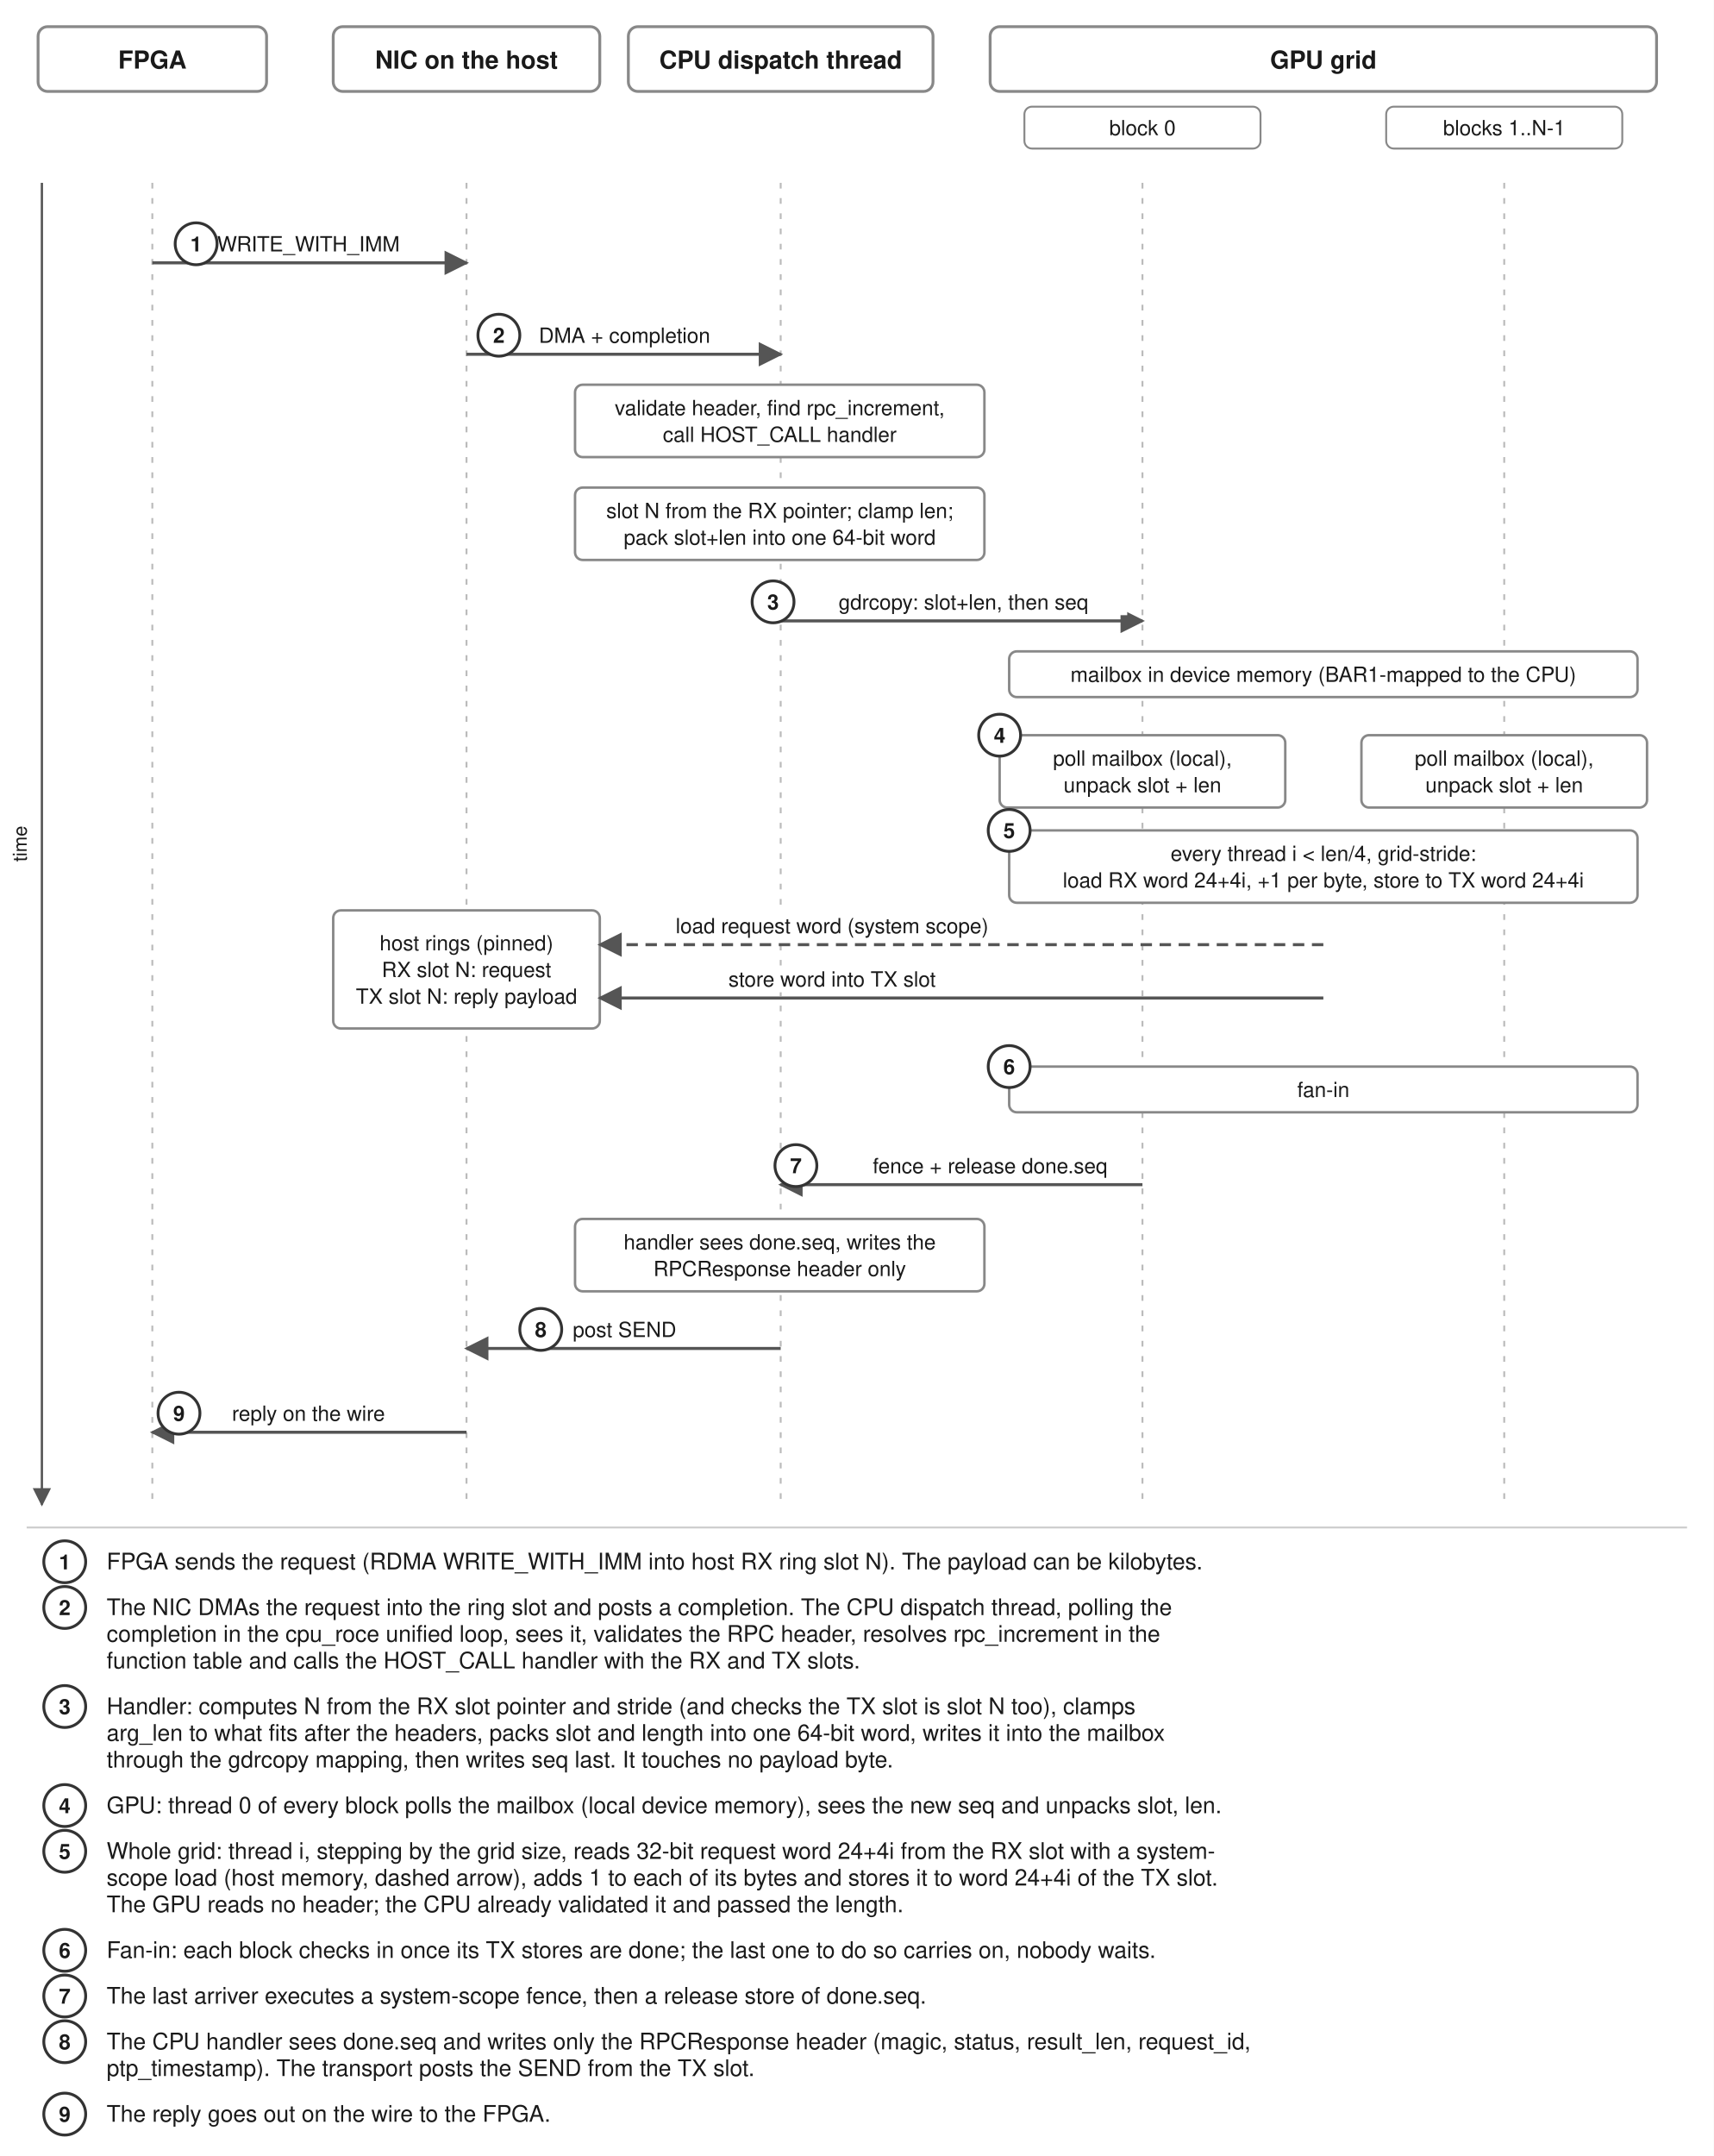
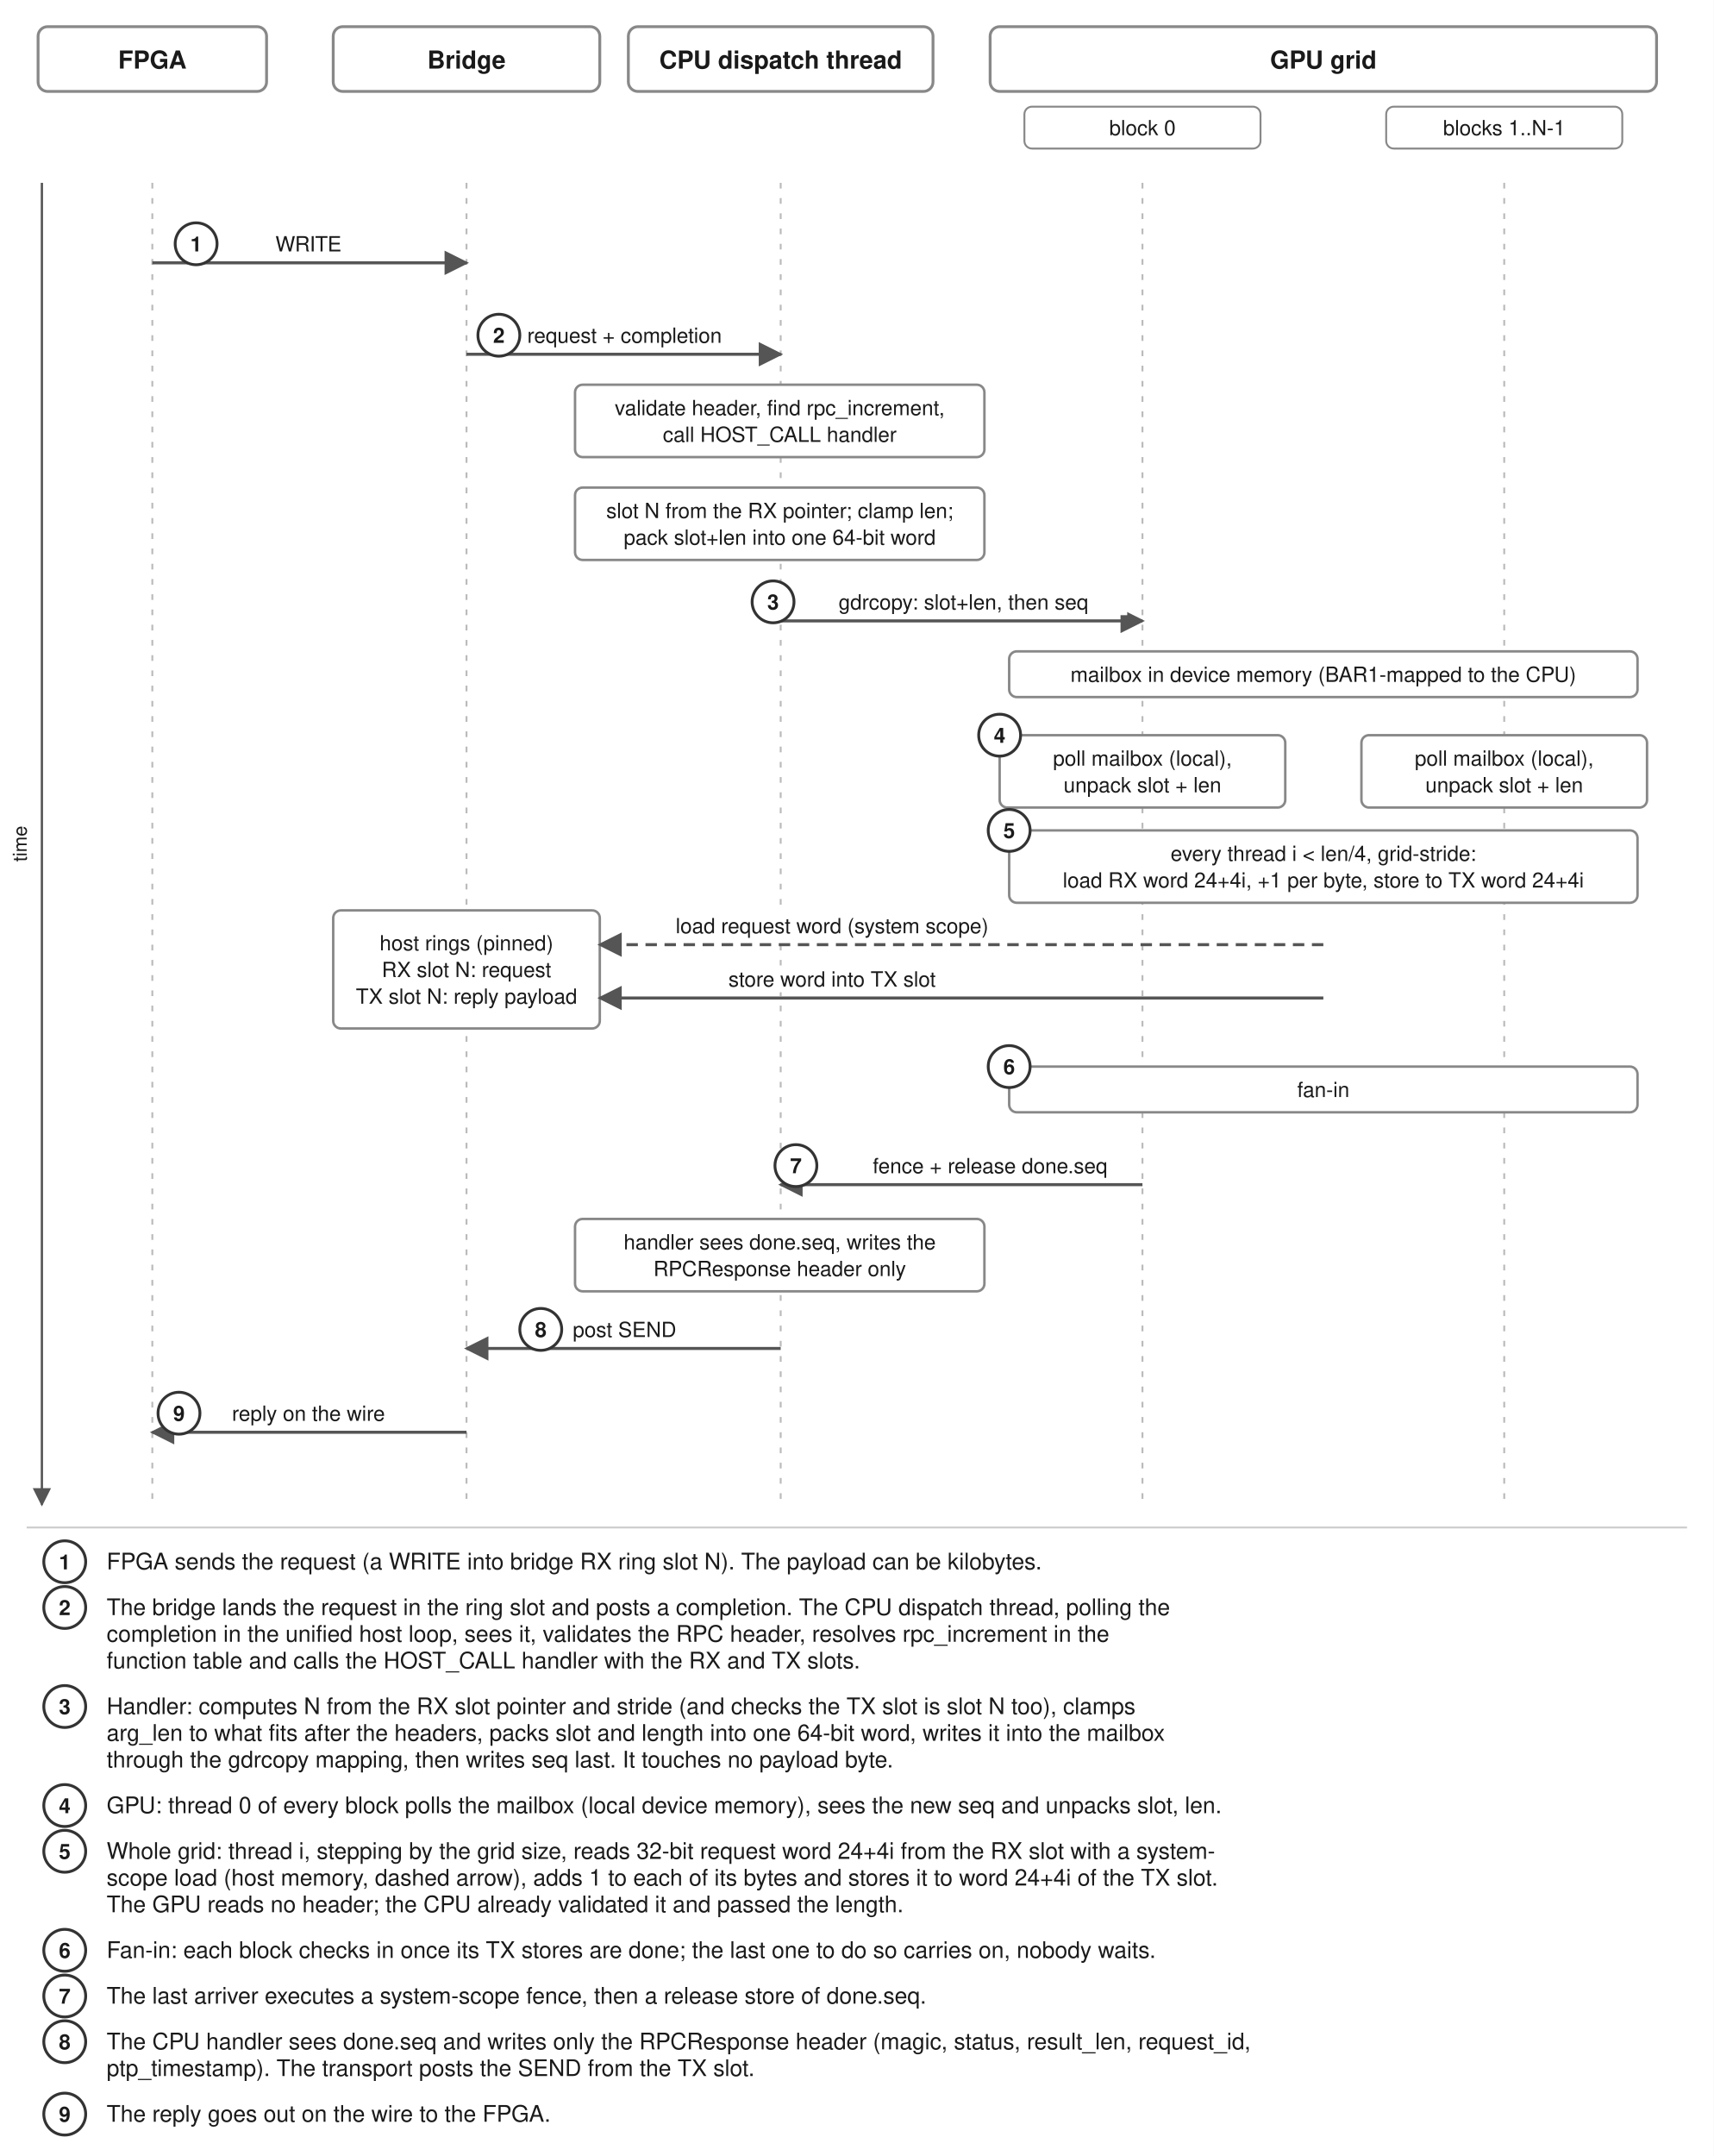
<svg xmlns="http://www.w3.org/2000/svg" viewBox="0 0 900 1132" width="900" height="1132" font-family="-apple-system, Segoe UI, Helvetica, Arial, sans-serif" role="img" aria-label="gpu_grid_dispatch: ring requests, the grid reads the slot in place">
  <defs>
    <marker id="ah" viewBox="0 0 10 10" refX="9" refY="5" markerWidth="8" markerHeight="8" orient="auto">
      <path d="M0,0 L10,5 L0,10 z" fill="#555" />
    </marker>
  </defs>
  <rect width="900" height="1132" fill="#fff" />
  <line x1="80" y1="96" x2="80" y2="790" stroke="#bbb" stroke-width="1" stroke-dasharray="3 5" />
  <line x1="245" y1="96" x2="245" y2="790" stroke="#bbb" stroke-width="1" stroke-dasharray="3 5" />
  <line x1="410" y1="96" x2="410" y2="790" stroke="#bbb" stroke-width="1" stroke-dasharray="3 5" />
  <line x1="600" y1="96" x2="600" y2="790" stroke="#bbb" stroke-width="1" stroke-dasharray="3 5" />
  <line x1="790" y1="96" x2="790" y2="790" stroke="#bbb" stroke-width="1" stroke-dasharray="3 5" />
  <line x1="22" y1="96" x2="22" y2="790" stroke="#555" stroke-width="1.2" marker-end="url(#ah)" />
  <text transform="translate(14,443) rotate(-90)" text-anchor="middle" font-size="10" fill="#1a1a1a">time</text>
  <rect x="20" y="14" width="120" height="34" rx="5" fill="#fff" stroke="#888" stroke-width="1.5" />
  <text x="80" y="36" text-anchor="middle" font-size="13" font-weight="bold" fill="#1a1a1a">FPGA</text>
  <rect x="175" y="14" width="140" height="34" rx="5" fill="#fff" stroke="#888" stroke-width="1.5" />
-   <text x="245" y="36" text-anchor="middle" font-size="13" font-weight="bold" fill="#1a1a1a">NIC on the host</text>
+   <text x="245" y="36" text-anchor="middle" font-size="13" font-weight="bold" fill="#1a1a1a">Bridge</text>
  <rect x="330" y="14" width="160" height="34" rx="5" fill="#fff" stroke="#888" stroke-width="1.5" />
  <text x="410" y="36" text-anchor="middle" font-size="13" font-weight="bold" fill="#1a1a1a">CPU dispatch thread</text>
  <rect x="520" y="14" width="350" height="34" rx="5" fill="#fff" stroke="#888" stroke-width="1.5" />
  <text x="695" y="36" text-anchor="middle" font-size="13" font-weight="bold" fill="#1a1a1a">GPU grid</text>
  <rect x="538" y="56" width="124" height="22" rx="4" fill="#fff" stroke="#888" />
  <text x="600" y="71" text-anchor="middle" font-size="11" fill="#1a1a1a">block 0</text>
  <rect x="728" y="56" width="124" height="22" rx="4" fill="#fff" stroke="#888" />
  <text x="790" y="71" text-anchor="middle" font-size="11" fill="#1a1a1a">blocks 1..N-1</text>
  <line x1="80" y1="138" x2="245" y2="138" stroke="#555" stroke-width="1.6" marker-end="url(#ah)" />
  <rect x="117.5" y="121" width="89" height="14" fill="#fff" />
-   <text x="162" y="132" text-anchor="middle" font-size="11" fill="#1a1a1a">WRITE_WITH_IMM</text>
+   <text x="162" y="132" text-anchor="middle" font-size="11" fill="#1a1a1a">WRITE</text>
  <circle cx="103" cy="128" r="11" fill="#fff" stroke="#333" stroke-width="1.5" />
  <text x="103" y="132" text-anchor="middle" font-size="11" font-weight="bold" fill="#1a1a1a">1</text>
  <rect x="175" y="478" width="140" height="62" rx="4" fill="#fff" stroke="#888" stroke-width="1.3" />
  <text x="245.0" y="499.0" text-anchor="middle" font-size="11" fill="#1a1a1a">host rings (pinned)</text>
  <text x="245.0" y="513.0" text-anchor="middle" font-size="11" fill="#1a1a1a">RX slot N: request</text>
  <text x="245.0" y="527.0" text-anchor="middle" font-size="11" fill="#1a1a1a">TX slot N: reply payload</text>
  <line x1="245" y1="186" x2="410" y2="186" stroke="#555" stroke-width="1.6" marker-end="url(#ah)" />
  <rect x="277.0" y="169" width="102" height="14" fill="#fff" />
-   <text x="328" y="180" text-anchor="middle" font-size="11" fill="#1a1a1a">DMA + completion</text>
+   <text x="328" y="180" text-anchor="middle" font-size="11" fill="#1a1a1a">request + completion</text>
  <circle cx="262" cy="176" r="11" fill="#fff" stroke="#333" stroke-width="1.5" />
  <text x="262" y="180" text-anchor="middle" font-size="11" font-weight="bold" fill="#1a1a1a">2</text>
  <rect x="302" y="202" width="215" height="38" rx="4" fill="#fff" stroke="#888" stroke-width="1.3" />
  <text x="409.5" y="218.0" text-anchor="middle" font-size="11" fill="#1a1a1a">validate header, find rpc_increment,</text>
  <text x="409.5" y="232.0" text-anchor="middle" font-size="11" fill="#1a1a1a">call HOST_CALL handler</text>
  <rect x="302" y="256" width="215" height="38" rx="4" fill="#fff" stroke="#888" stroke-width="1.3" />
  <text x="409.5" y="272.0" text-anchor="middle" font-size="11" fill="#1a1a1a">slot N from the RX pointer; clamp len;</text>
  <text x="409.5" y="286.0" text-anchor="middle" font-size="11" fill="#1a1a1a">pack slot+len into one 64-bit word</text>
  <line x1="410" y1="326" x2="600" y2="326" stroke="#555" stroke-width="1.6" marker-end="url(#ah)" />
  <rect x="420.0" y="309" width="172" height="14" fill="#fff" />
  <text x="506" y="320" text-anchor="middle" font-size="11" fill="#1a1a1a">gdrcopy: slot+len, then seq</text>
  <circle cx="406" cy="316" r="11" fill="#fff" stroke="#333" stroke-width="1.5" />
  <text x="406" y="320" text-anchor="middle" font-size="11" font-weight="bold" fill="#1a1a1a">3</text>
  <rect x="530" y="342" width="330" height="24" rx="4" fill="#fff" stroke="#888" stroke-width="1.3" />
  <text x="695.0" y="358.0" text-anchor="middle" font-size="11" fill="#1a1a1a">mailbox in device memory (BAR1-mapped to the CPU)</text>
  <rect x="525" y="386" width="150" height="38" rx="4" fill="#fff" stroke="#888" stroke-width="1.3" />
  <text x="600.0" y="402.0" text-anchor="middle" font-size="11" fill="#1a1a1a">poll mailbox (local),</text>
  <text x="600.0" y="416.0" text-anchor="middle" font-size="11" fill="#1a1a1a">unpack slot + len</text>
  <circle cx="525" cy="386" r="11" fill="#fff" stroke="#333" stroke-width="1.5" />
  <text x="525" y="390" text-anchor="middle" font-size="11" font-weight="bold" fill="#1a1a1a">4</text>
  <rect x="715" y="386" width="150" height="38" rx="4" fill="#fff" stroke="#888" stroke-width="1.3" />
  <text x="790.0" y="402.0" text-anchor="middle" font-size="11" fill="#1a1a1a">poll mailbox (local),</text>
  <text x="790.0" y="416.0" text-anchor="middle" font-size="11" fill="#1a1a1a">unpack slot + len</text>
  <rect x="530" y="436" width="330" height="38" rx="4" fill="#fff" stroke="#888" stroke-width="1.3" />
  <text x="695.0" y="452.0" text-anchor="middle" font-size="11" fill="#1a1a1a">every thread i &lt; len/4, grid-stride:</text>
  <text x="695.0" y="466.0" text-anchor="middle" font-size="11" fill="#1a1a1a">load RX word 24+4i, +1 per byte, store to TX word 24+4i</text>
  <circle cx="530" cy="436" r="11" fill="#fff" stroke="#333" stroke-width="1.5" />
  <text x="530" y="440" text-anchor="middle" font-size="11" font-weight="bold" fill="#1a1a1a">5</text>
  <line x1="695" y1="496" x2="315" y2="496" stroke="#555" stroke-width="1.6" stroke-dasharray="6 4" marker-end="url(#ah)" />
  <rect x="342" y="479" width="190" height="14" fill="#fff" />
  <text x="437" y="490" text-anchor="middle" font-size="11" fill="#1a1a1a">load request word (system scope)</text>
  <line x1="695" y1="524" x2="315" y2="524" stroke="#555" stroke-width="1.6" marker-end="url(#ah)" />
  <rect x="342" y="507" width="190" height="14" fill="#fff" />
  <text x="437" y="518" text-anchor="middle" font-size="11" fill="#1a1a1a">store word into TX slot</text>
  <rect x="530" y="560" width="330" height="24" rx="4" fill="#fff" stroke="#888" stroke-width="1.3" />
  <text x="695.0" y="576.0" text-anchor="middle" font-size="11" fill="#1a1a1a">fan-in</text>
  <circle cx="530" cy="560" r="11" fill="#fff" stroke="#333" stroke-width="1.5" />
  <text x="530" y="564" text-anchor="middle" font-size="11" font-weight="bold" fill="#1a1a1a">6</text>
  <line x1="600" y1="622" x2="410" y2="622" stroke="#555" stroke-width="1.6" marker-end="url(#ah)" />
  <rect x="445.0" y="605" width="150" height="14" fill="#fff" />
  <text x="520" y="616" text-anchor="middle" font-size="11" fill="#1a1a1a">fence + release done.seq</text>
  <circle cx="418" cy="612" r="11" fill="#fff" stroke="#333" stroke-width="1.5" />
  <text x="418" y="616" text-anchor="middle" font-size="11" font-weight="bold" fill="#1a1a1a">7</text>
  <rect x="302" y="640" width="215" height="38" rx="4" fill="#fff" stroke="#888" stroke-width="1.3" />
  <text x="409.5" y="656.0" text-anchor="middle" font-size="11" fill="#1a1a1a">handler sees done.seq, writes the</text>
  <text x="409.5" y="670.0" text-anchor="middle" font-size="11" fill="#1a1a1a">RPCResponse header only</text>
  <line x1="410" y1="708" x2="245" y2="708" stroke="#555" stroke-width="1.6" marker-end="url(#ah)" />
  <rect x="298.5" y="691" width="59" height="14" fill="#fff" />
  <text x="328" y="702" text-anchor="middle" font-size="11" fill="#1a1a1a">post SEND</text>
  <circle cx="284" cy="698" r="11" fill="#fff" stroke="#333" stroke-width="1.5" />
  <text x="284" y="702" text-anchor="middle" font-size="11" font-weight="bold" fill="#1a1a1a">8</text>
  <line x1="245" y1="752" x2="80" y2="752" stroke="#555" stroke-width="1.6" marker-end="url(#ah)" />
  <rect x="108.0" y="735" width="108" height="14" fill="#fff" />
  <text x="162" y="746" text-anchor="middle" font-size="11" fill="#1a1a1a">reply on the wire</text>
  <circle cx="94" cy="742" r="11" fill="#fff" stroke="#333" stroke-width="1.5" />
  <text x="94" y="746" text-anchor="middle" font-size="11" font-weight="bold" fill="#1a1a1a">9</text>
  <line x1="14" y1="802" x2="886" y2="802" stroke="#ccc" />
  <circle cx="34" cy="820" r="11" fill="#fff" stroke="#333" stroke-width="1.5" />
  <text x="34" y="824" text-anchor="middle" font-size="11" font-weight="bold" fill="#1a1a1a">1</text>
-   <text x="56" y="824" text-anchor="start" font-size="12" fill="#1a1a1a">FPGA sends the request (RDMA WRITE_WITH_IMM into host RX ring slot N). The payload can be kilobytes.</text>
+   <text x="56" y="824" text-anchor="start" font-size="12" fill="#1a1a1a">FPGA sends the request (a WRITE into bridge RX ring slot N). The payload can be kilobytes.</text>
  <circle cx="34" cy="844" r="11" fill="#fff" stroke="#333" stroke-width="1.5" />
  <text x="34" y="848" text-anchor="middle" font-size="11" font-weight="bold" fill="#1a1a1a">2</text>
-   <text x="56" y="848" text-anchor="start" font-size="12" fill="#1a1a1a">The NIC DMAs the request into the ring slot and posts a completion. The CPU dispatch thread, polling the</text>
-   <text x="56" y="862" text-anchor="start" font-size="12" fill="#1a1a1a">completion in the cpu_roce unified loop, sees it, validates the RPC header, resolves rpc_increment in the</text>
+   <text x="56" y="848" text-anchor="start" font-size="12" fill="#1a1a1a">The bridge lands the request in the ring slot and posts a completion. The CPU dispatch thread, polling the</text>
+   <text x="56" y="862" text-anchor="start" font-size="12" fill="#1a1a1a">completion in the unified host loop, sees it, validates the RPC header, resolves rpc_increment in the</text>
  <text x="56" y="876" text-anchor="start" font-size="12" fill="#1a1a1a">function table and calls the HOST_CALL handler with the RX and TX slots.</text>
  <circle cx="34" cy="896" r="11" fill="#fff" stroke="#333" stroke-width="1.5" />
  <text x="34" y="900" text-anchor="middle" font-size="11" font-weight="bold" fill="#1a1a1a">3</text>
  <text x="56" y="900" text-anchor="start" font-size="12" fill="#1a1a1a">Handler: computes N from the RX slot pointer and stride (and checks the TX slot is slot N too), clamps</text>
  <text x="56" y="914" text-anchor="start" font-size="12" fill="#1a1a1a">arg_len to what fits after the headers, packs slot and length into one 64-bit word, writes it into the mailbox</text>
  <text x="56" y="928" text-anchor="start" font-size="12" fill="#1a1a1a">through the gdrcopy mapping, then writes seq last. It touches no payload byte.</text>
  <circle cx="34" cy="948" r="11" fill="#fff" stroke="#333" stroke-width="1.5" />
  <text x="34" y="952" text-anchor="middle" font-size="11" font-weight="bold" fill="#1a1a1a">4</text>
  <text x="56" y="952" text-anchor="start" font-size="12" fill="#1a1a1a">GPU: thread 0 of every block polls the mailbox (local device memory), sees the new seq and unpacks slot, len.</text>
  <circle cx="34" cy="972" r="11" fill="#fff" stroke="#333" stroke-width="1.5" />
  <text x="34" y="976" text-anchor="middle" font-size="11" font-weight="bold" fill="#1a1a1a">5</text>
  <text x="56" y="976" text-anchor="start" font-size="12" fill="#1a1a1a">Whole grid: thread i, stepping by the grid size, reads 32-bit request word 24+4i from the RX slot with a system-</text>
  <text x="56" y="990" text-anchor="start" font-size="12" fill="#1a1a1a">scope load (host memory, dashed arrow), adds 1 to each of its bytes and stores it to word 24+4i of the TX slot.</text>
  <text x="56" y="1004" text-anchor="start" font-size="12" fill="#1a1a1a">The GPU reads no header; the CPU already validated it and passed the length.</text>
  <circle cx="34" cy="1024" r="11" fill="#fff" stroke="#333" stroke-width="1.5" />
  <text x="34" y="1028" text-anchor="middle" font-size="11" font-weight="bold" fill="#1a1a1a">6</text>
  <text x="56" y="1028" text-anchor="start" font-size="12" fill="#1a1a1a">Fan-in: each block checks in once its TX stores are done; the last one to do so carries on, nobody waits.</text>
  <circle cx="34" cy="1048" r="11" fill="#fff" stroke="#333" stroke-width="1.5" />
  <text x="34" y="1052" text-anchor="middle" font-size="11" font-weight="bold" fill="#1a1a1a">7</text>
  <text x="56" y="1052" text-anchor="start" font-size="12" fill="#1a1a1a">The last arriver executes a system-scope fence, then a release store of done.seq.</text>
  <circle cx="34" cy="1072" r="11" fill="#fff" stroke="#333" stroke-width="1.5" />
  <text x="34" y="1076" text-anchor="middle" font-size="11" font-weight="bold" fill="#1a1a1a">8</text>
  <text x="56" y="1076" text-anchor="start" font-size="12" fill="#1a1a1a">The CPU handler sees done.seq and writes only the RPCResponse header (magic, status, result_len, request_id,</text>
  <text x="56" y="1090" text-anchor="start" font-size="12" fill="#1a1a1a">ptp_timestamp). The transport posts the SEND from the TX slot.</text>
  <circle cx="34" cy="1110" r="11" fill="#fff" stroke="#333" stroke-width="1.5" />
  <text x="34" y="1114" text-anchor="middle" font-size="11" font-weight="bold" fill="#1a1a1a">9</text>
  <text x="56" y="1114" text-anchor="start" font-size="12" fill="#1a1a1a">The reply goes out on the wire to the FPGA.</text>
</svg>
